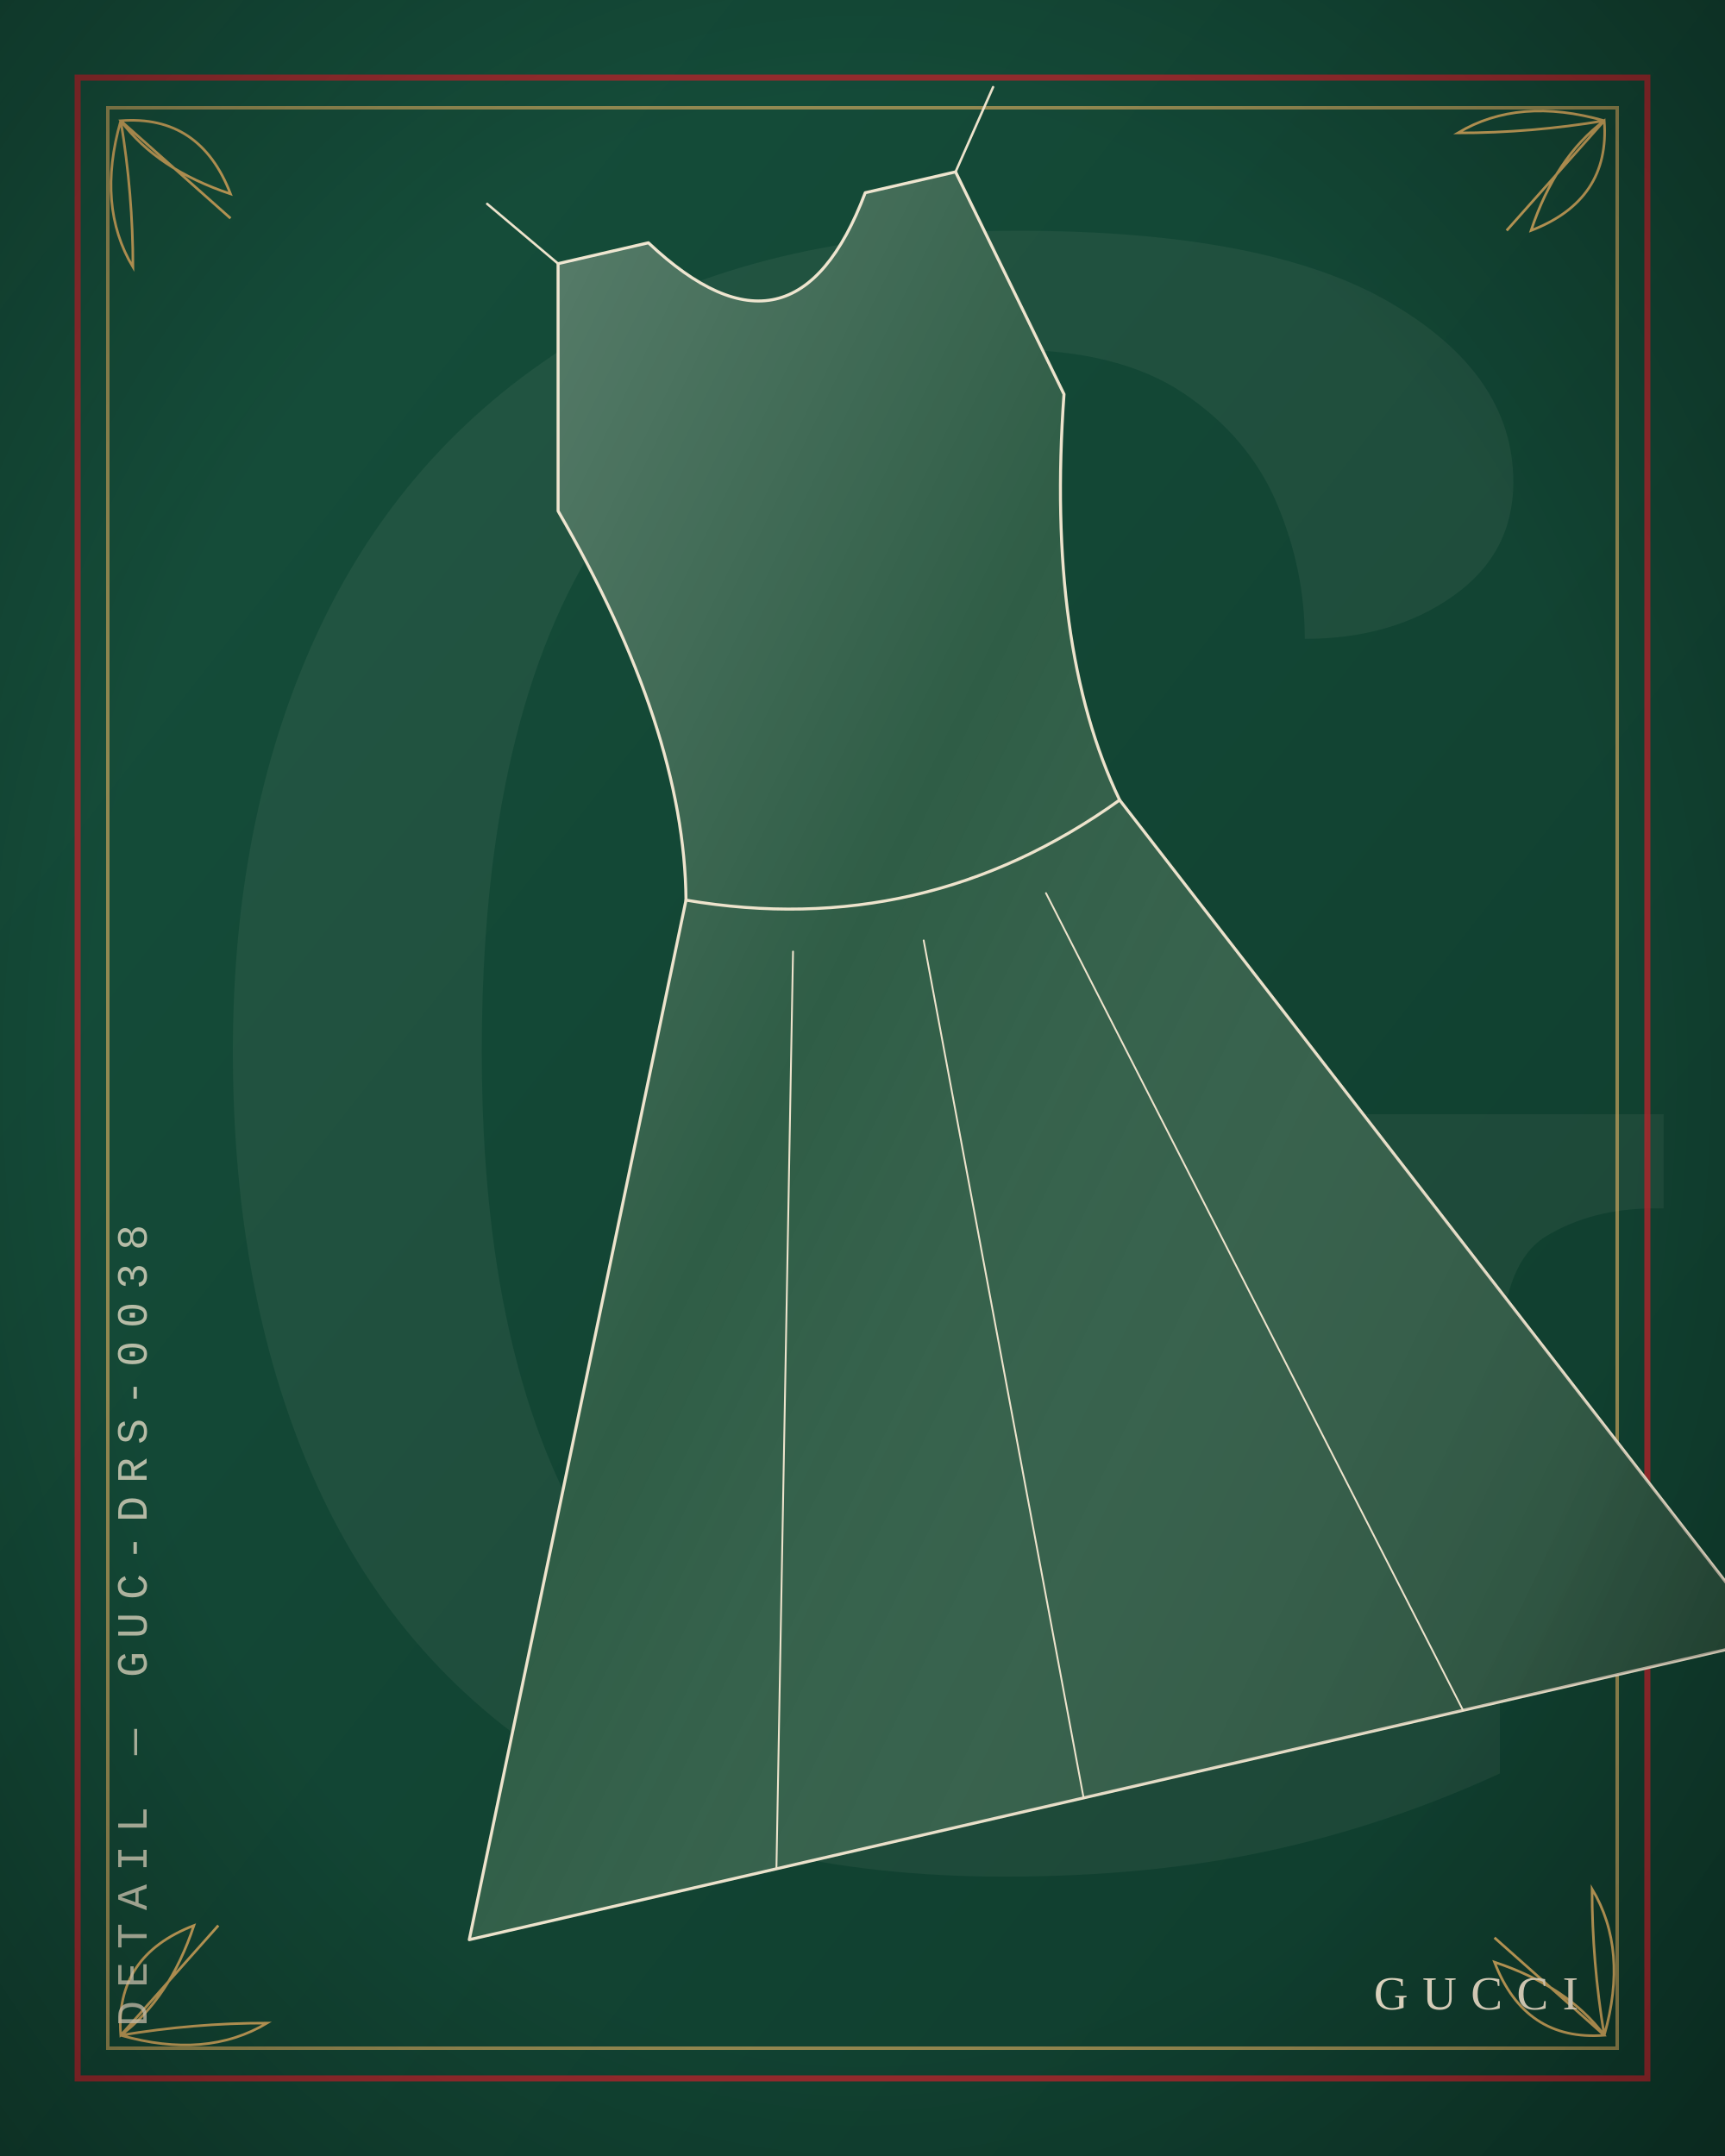
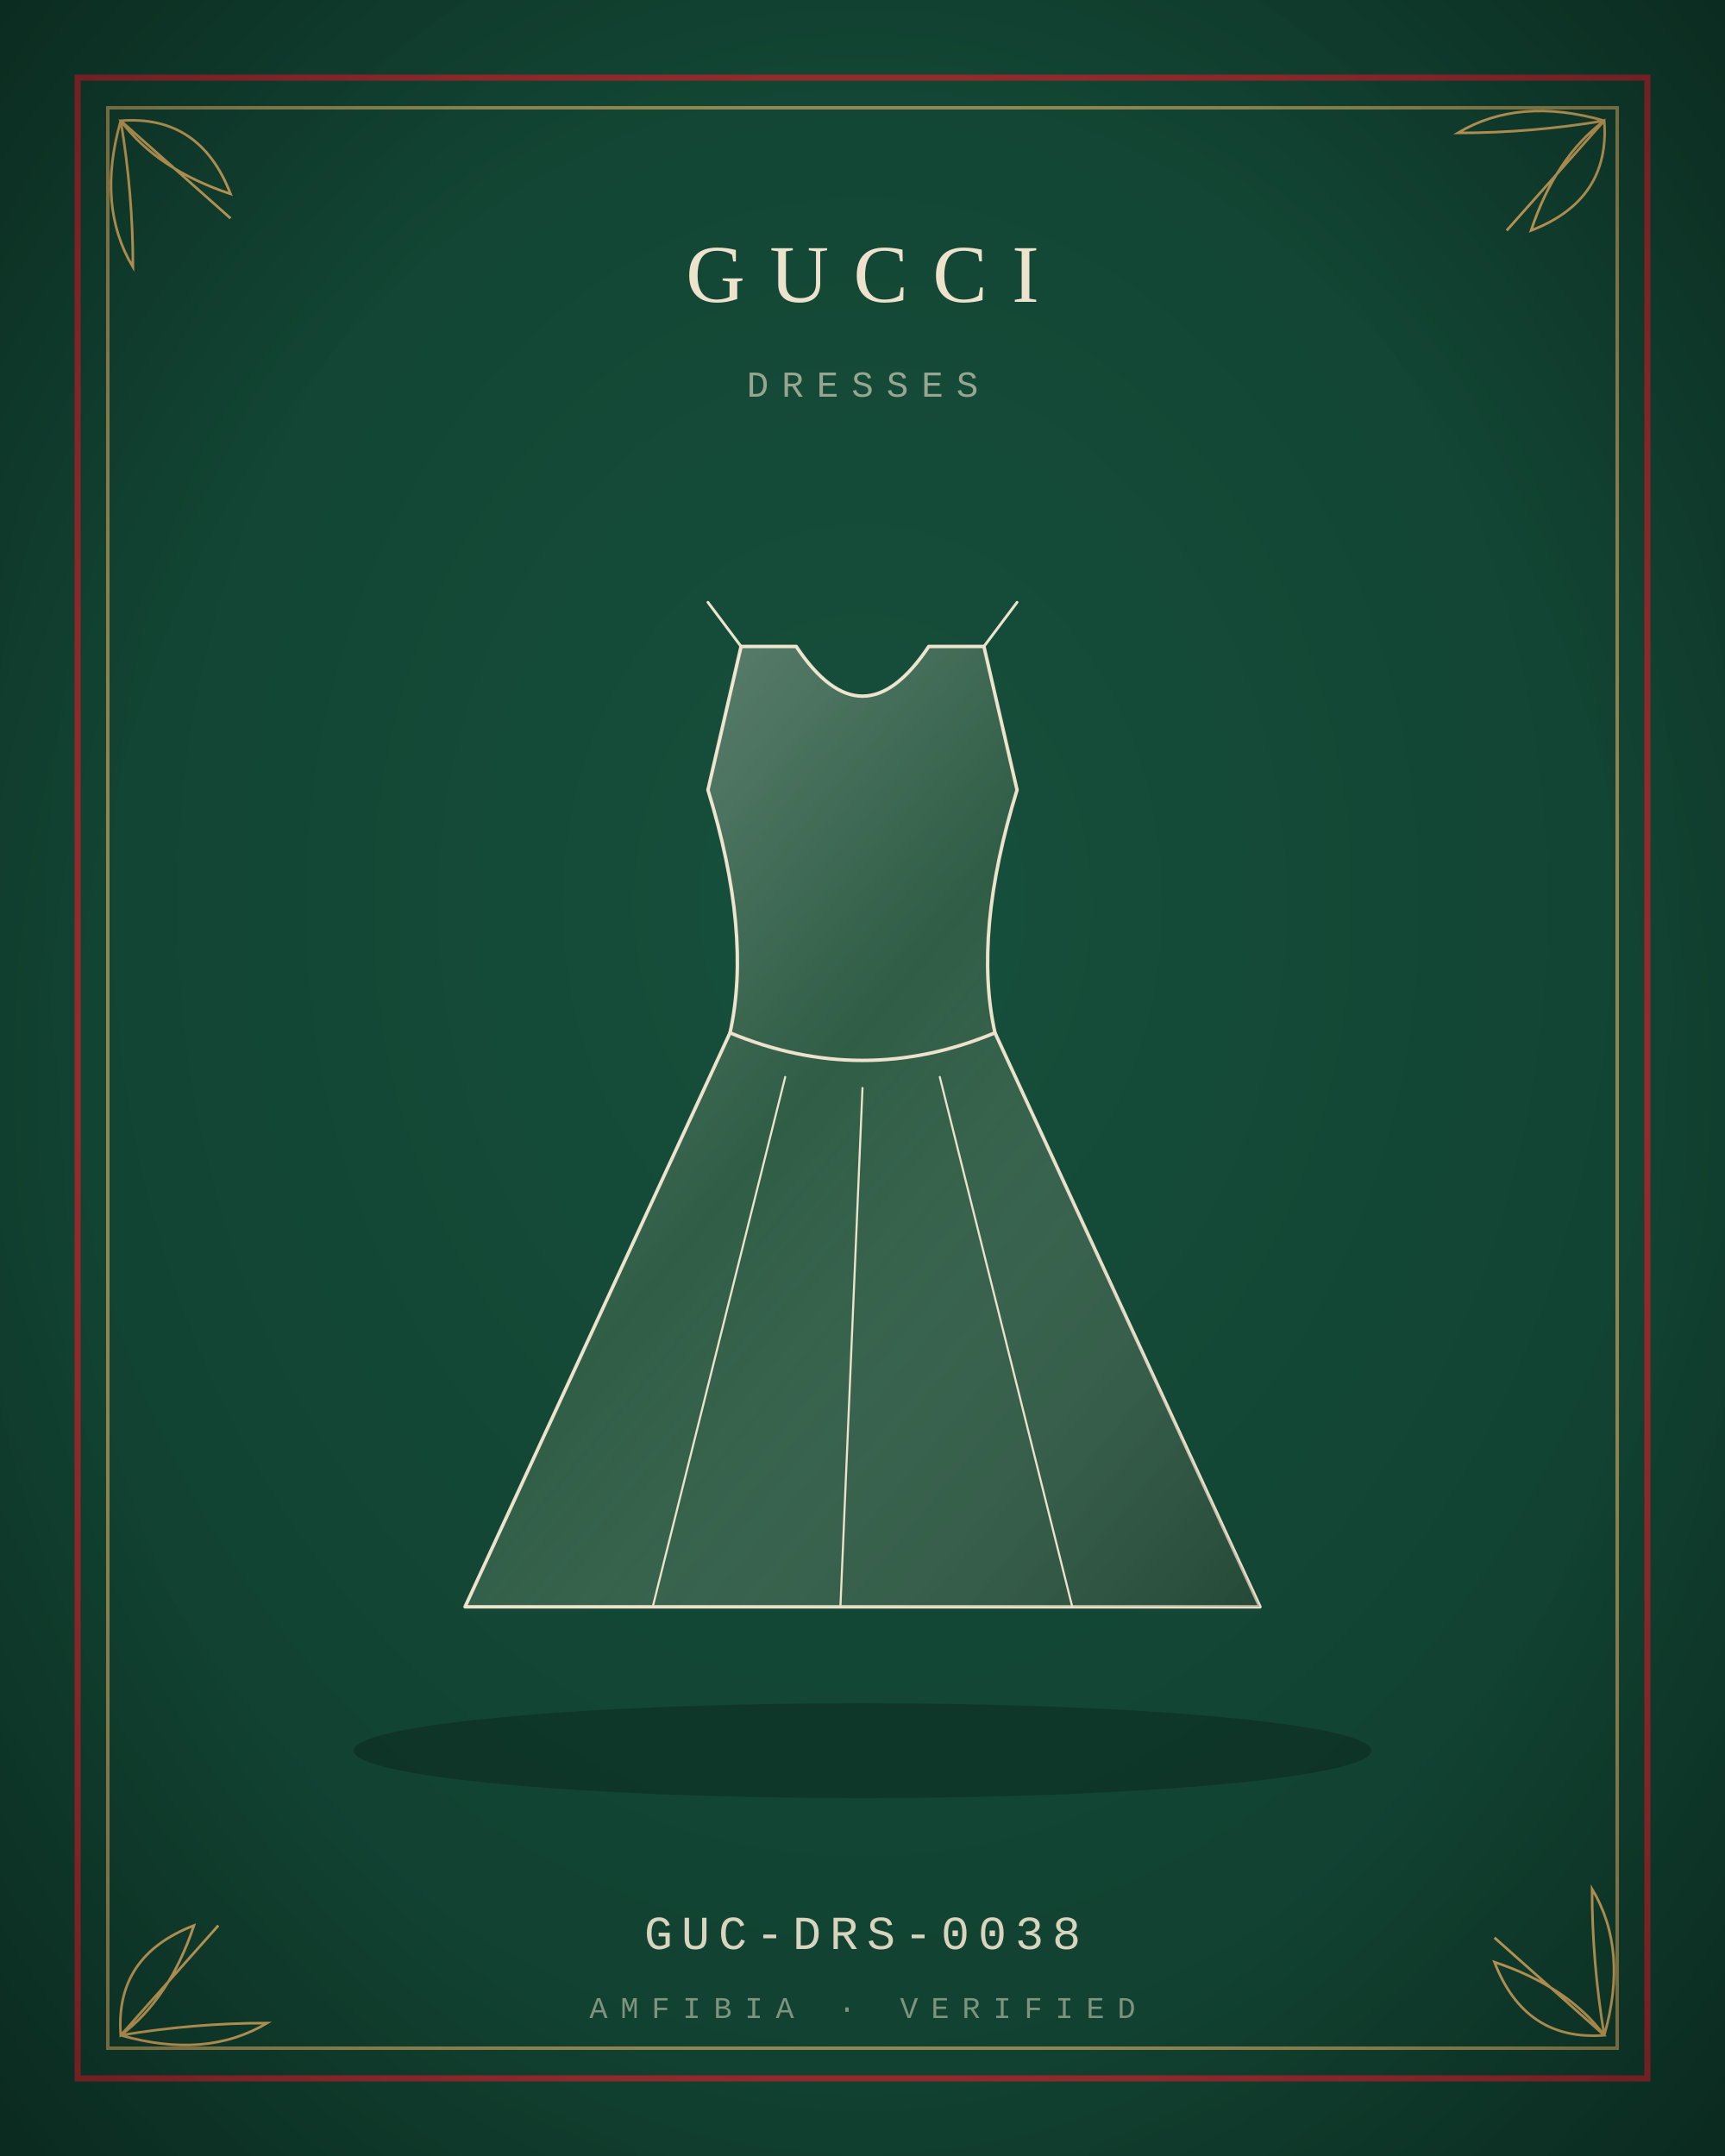
<svg xmlns="http://www.w3.org/2000/svg" viewBox="0 0 400 500" width="800" height="1000">
  <defs>
    <radialGradient id="bg" cx="50%" cy="42%" r="80%">
      <stop offset="0" stop-color="#16503C" />
      <stop offset="1" stop-color="#0F3B2C" />
    </radialGradient>
    <linearGradient id="bgd" x1="0" y1="0" x2="1" y2="1">
      <stop offset="0" stop-color="#16503C" />
      <stop offset="1" stop-color="#0F3B2C" />
    </linearGradient>
    <linearGradient id="sheen" x1="0" y1="0" x2="1" y2="1">
      <stop offset="0" stop-color="#fff" stop-opacity=".30" />
      <stop offset=".45" stop-color="#fff" stop-opacity="0" />
      <stop offset="1" stop-color="#000" stop-opacity=".22" />
    </linearGradient>
    <linearGradient id="multi" x1="0" y1="0" x2="1" y2="1">
      <stop offset="0" stop-color="#B3122E" />
      <stop offset=".35" stop-color="#C9A227" />
      <stop offset=".7" stop-color="#2F5D46" />
      <stop offset="1" stop-color="#3557A0" />
    </linearGradient>
    <radialGradient id="vig" cx="50%" cy="50%" r="75%">
      <stop offset=".6" stop-color="#000" stop-opacity="0" />
      <stop offset="1" stop-color="#000" stop-opacity=".35" />
    </radialGradient>
  </defs>
-   <rect width="400" height="500" fill="url(#bgd)" />
-   <text x="210" y="430" text-anchor="middle" font-family="Georgia, serif" font-size="520" fill="#EDE3CC" opacity="0.06">G</text>
+   <rect width="400" height="500" fill="url(#bg)" />
  <rect x="18" y="18" width="364" height="464" fill="none" stroke="#B5242C" stroke-width="1.4" opacity="0.8" />
  <rect x="25" y="25" width="350" height="450" fill="none" stroke="#C9A45C" stroke-width="0.8" opacity="0.7" />
  <path transform="translate(28 28) rotate(45) scale(1)" d="M0 0 Q12 -14 30 -6 Q14 2 0 0 Z M0 0 Q14 10 26 22 Q10 18 0 0 Z M0 0 L34 -2" fill="none" stroke="#C9A45C" stroke-width="1.2" vector-effect="non-scaling-stroke" />
  <path transform="translate(372 28) rotate(135) scale(1)" d="M0 0 Q12 -14 30 -6 Q14 2 0 0 Z M0 0 Q14 10 26 22 Q10 18 0 0 Z M0 0 L34 -2" fill="none" stroke="#C9A45C" stroke-width="1.2" vector-effect="non-scaling-stroke" />
  <path transform="translate(28 472) rotate(-45) scale(1)" d="M0 0 Q12 -14 30 -6 Q14 2 0 0 Z M0 0 Q14 10 26 22 Q10 18 0 0 Z M0 0 L34 -2" fill="none" stroke="#C9A45C" stroke-width="1.2" vector-effect="non-scaling-stroke" />
  <path transform="translate(372 472) rotate(-135) scale(1)" d="M0 0 Q12 -14 30 -6 Q14 2 0 0 Z M0 0 Q14 10 26 22 Q10 18 0 0 Z M0 0 L34 -2" fill="none" stroke="#C9A45C" stroke-width="1.2" vector-effect="non-scaling-stroke" />
-   <g transform="rotate(-13.0 200 250) translate(6 20) scale(2.15)">
-     <path d="M78 14 L88 14 Q100 32 112 14 L122 14 L128 40 Q120 66 124 84 L172 188 L28 188 L76 84 Q80 66 72 40 Z" fill="#2F5D46" stroke="#EDE3CC" stroke-width="1.4" stroke-linejoin="round" stroke-linecap="round" vector-effect="non-scaling-stroke" />
+   <ellipse cx="200" cy="406" rx="118" ry="11" fill="#000" opacity="0.22" />
+   <g transform="translate(72 132) scale(1.28)">
+     <path d="M78 14 L88 14 Q100 32 112 14 L122 14 L128 40 Q120 66 124 84 L172 188 L28 188 L76 84 Q80 66 72 40 Z" fill="#2F5D46" stroke="#EDE3CC" stroke-width="1.6" stroke-linejoin="round" stroke-linecap="round" vector-effect="non-scaling-stroke" />
    <path d="M78 14 L88 14 Q100 32 112 14 L122 14 L128 40 Q120 66 124 84 L172 188 L28 188 L76 84 Q80 66 72 40 Z" fill="url(#sheen)" stroke="none" />
-     <path d="M76 84 Q100 94 124 84" fill="none" stroke="#EDE3CC" stroke-width="1.4" stroke-linejoin="round" stroke-linecap="round" vector-effect="non-scaling-stroke" />
-     <path d="M100 94 L96 188 M86 92 L62 188 M114 92 L138 188" fill="none" stroke="#EDE3CC" stroke-width="0.84" stroke-linejoin="round" stroke-linecap="round" vector-effect="non-scaling-stroke" />
-     <path d="M78 14 L72 6 M122 14 L128 6" fill="none" stroke="#EDE3CC" stroke-width="1.12" stroke-linejoin="round" stroke-linecap="round" vector-effect="non-scaling-stroke" />
-   </g>
-   <g transform="translate(34 470) rotate(-90)">
-     <text x="0" y="0" text-anchor="start" font-family="'Courier New', Courier, monospace" font-size="10" letter-spacing="3" fill="#EDE3CC" opacity="0.75">DETAIL — GUC-DRS-0038</text>
+     <path d="M76 84 Q100 94 124 84" fill="none" stroke="#EDE3CC" stroke-width="1.6" stroke-linejoin="round" stroke-linecap="round" vector-effect="non-scaling-stroke" />
+     <path d="M100 94 L96 188 M86 92 L62 188 M114 92 L138 188" fill="none" stroke="#EDE3CC" stroke-width="0.96" stroke-linejoin="round" stroke-linecap="round" vector-effect="non-scaling-stroke" />
+     <path d="M78 14 L72 6 M122 14 L128 6" fill="none" stroke="#EDE3CC" stroke-width="1.28" stroke-linejoin="round" stroke-linecap="round" vector-effect="non-scaling-stroke" />
  </g>
  <g>
-     <text x="366" y="466" text-anchor="end" font-size="11" fill="#EDE3CC" font-family="Georgia, 'Times New Roman', serif" font-weight="400" letter-spacing="3.3">GUCCI</text>
+     <text x="200" y="70" text-anchor="middle" font-size="19" fill="#EDE3CC" font-family="Georgia, 'Times New Roman', serif" font-weight="400" letter-spacing="5.7">GUCCI</text>
  </g>
+   <text x="200" y="92" text-anchor="middle" font-family="'Courier New', Courier, monospace" font-size="8.5" letter-spacing="3" fill="#EDE3CC" opacity="0.6">DRESSES</text>
+   <text x="200" y="452" text-anchor="middle" font-family="'Courier New', Courier, monospace" font-size="11" letter-spacing="2" fill="#EDE3CC" opacity="0.9">GUC-DRS-0038</text>
+   <text x="200" y="468" text-anchor="middle" font-family="'Courier New', Courier, monospace" font-size="7" letter-spacing="3" fill="#EDE3CC" opacity="0.5">AMFIBIA · VERIFIED</text>
  <rect width="400" height="500" fill="url(#vig)" />
</svg>
